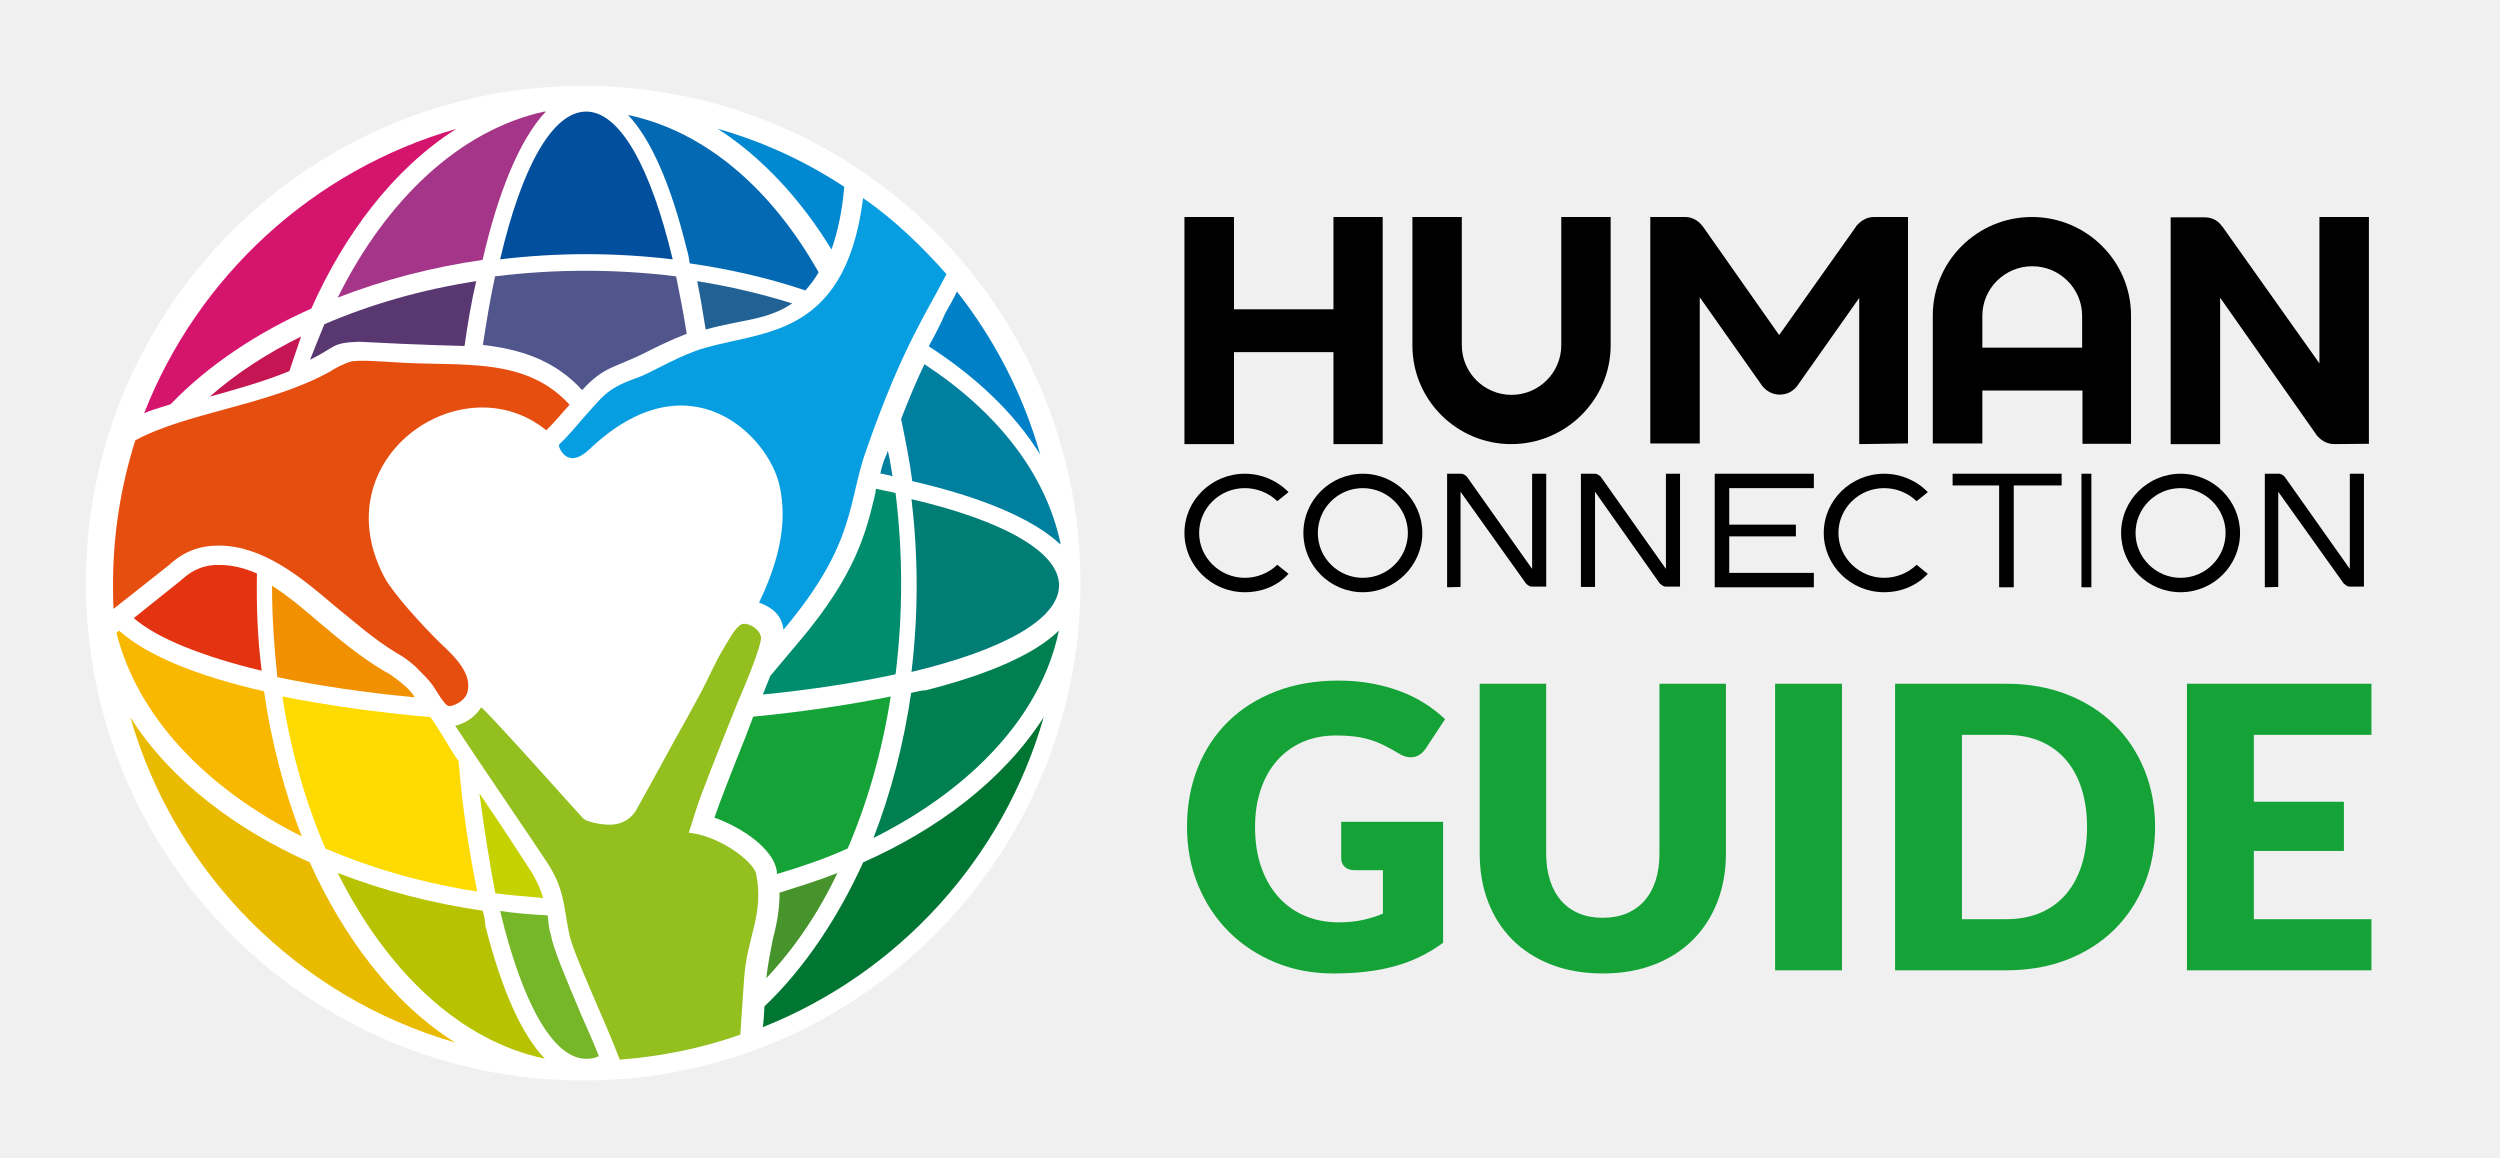
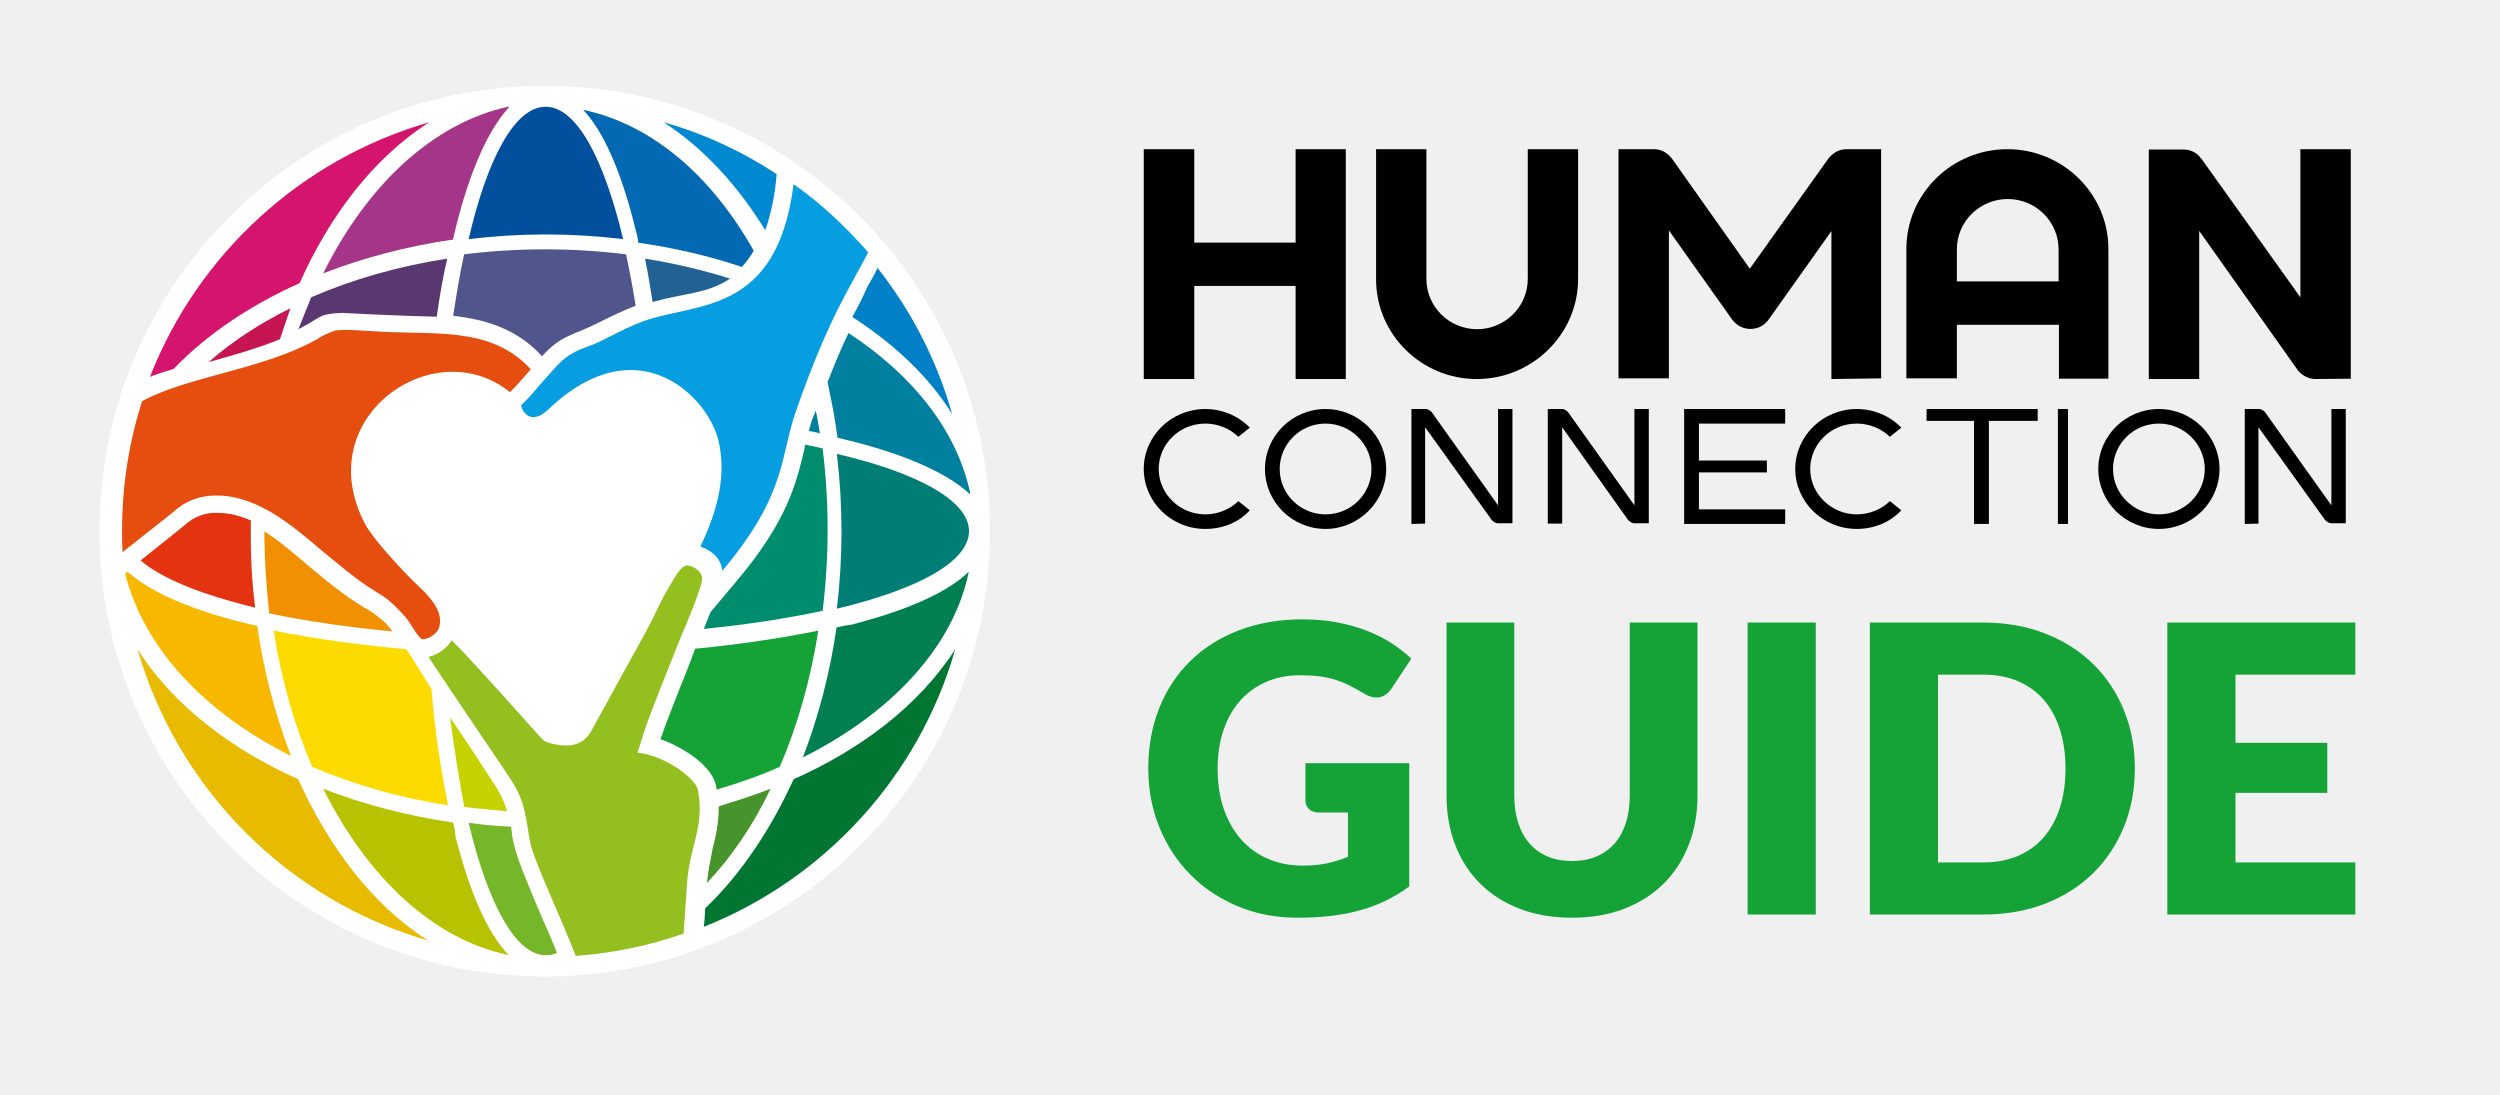
- <svg xmlns="http://www.w3.org/2000/svg" width="553px" height="256px" viewBox="0 0 553 256" version="1.1">
+ <svg xmlns="http://www.w3.org/2000/svg" width="553px" height="242px" viewBox="0 0 553 242" version="1.1">
  <defs />
  <g id="Page-1" stroke="none" stroke-width="1" fill="none" fill-rule="evenodd">
    <g id="HC-Guide">
-       <g id="Logo_vertical-(1)" transform="translate(19, 19)">
-         <circle id="Oval" fill="#FFFFFF" cx="110" cy="110" r="110" />
-         <g id="Group" transform="translate(6, 5)" fill-rule="nonzero">
-           <path d="M150.235,43.129 C143.541,41.012 136.495,39.366 129.215,38.19 C129.919,41.6 130.506,45.245 131.093,48.89 C139.666,46.539 144.481,46.891 150.235,43.129" id="Shape" fill="#216194" />
-           <path d="M169.737,80.758 C170.677,80.875 171.499,81.11 172.438,81.346 C172.086,79.464 171.851,77.465 171.382,75.702 C171.264,76.172 171.029,76.76 170.794,77.23 C170.325,78.288 169.972,79.582 169.737,80.758" id="Shape" fill="#017F9F" />
-           <path d="M96.79,182.574 C96.437,181.398 96.32,180.222 96.202,179.047 C96.202,178.929 96.202,178.576 96.085,178.459 C92.679,178.341 89.039,177.988 85.633,177.518 C90.448,197.624 97.259,210.205 104.658,210.205 C105.714,210.205 106.537,210.088 107.476,209.618 C106.302,206.678 104.775,203.151 103.601,200.564 C99.725,191.393 97.377,185.749 96.79,182.574" id="Shape" fill="#76B629" />
-           <path d="M49.698,41.832 C59.68,37.952 70.366,35.13 81.757,33.484 C85.163,18.551 89.978,6.793 95.732,0.679 C95.615,0.679 95.615,0.679 95.38,0.679 C76.708,4.794 60.502,20.08 49.698,41.832" id="Shape" fill="#A53589" />
-           <path d="M123.799,33.366 C118.985,13.143 112.173,0.679 104.658,0.679 C97.142,0.679 90.331,13.143 85.633,33.366 C98.434,31.838 110.882,31.838 123.799,33.366" id="Shape" fill="#024F9D" />
-           <path d="M103.771,62.291 C108.703,56.882 110.934,57.47 118.097,53.825 C120.446,52.649 123.499,51.12 126.905,49.827 C126.2,45.359 125.378,41.126 124.556,37.128 C111.286,35.482 97.781,35.482 84.511,37.128 C83.454,41.949 82.632,47.005 81.81,52.296 C89.796,53.237 97.547,55.471 103.771,62.291" id="Shape" fill="#50568C" />
-           <path d="M81.046,151.49 C82.103,159.368 83.277,166.893 84.569,173.595 C88.092,174.065 91.615,174.3 95.138,174.653 C94.668,172.89 93.964,171.361 92.789,169.245 C91.263,166.893 85.978,158.662 81.046,151.49" id="Shape" fill="#C6D200" />
-           <path d="M113.923,1.445 C118.855,6.618 123.318,16.495 126.841,30.84 C127.193,32.015 127.428,33.074 127.545,34.25 C136.47,35.543 145.16,37.542 153.146,40.246 C154.203,39.07 155.26,37.659 156.082,36.248 C145.63,17.671 130.833,4.972 113.923,1.445" id="Shape" fill="#0369B2" />
-           <path d="M176.791,82.431 C191.705,85.841 203.449,90.662 209.555,96.423 C209.555,96.305 209.555,96.305 209.555,96.07 C206.267,80.667 195.463,67.028 179.492,56.563 C177.848,59.973 176.204,63.853 174.325,68.674 C175.264,73.26 176.204,77.845 176.791,82.431" id="Shape" fill="#017F9F" />
-           <path d="M209.265,105.467 C209.265,98.06 196.817,91.122 176.619,86.419 C178.145,99.235 178.145,111.817 176.619,124.633 C196.817,119.812 209.265,112.992 209.265,105.467" id="Shape" fill="#007D75" />
-           <path d="M151.61,118.103 L145.386,125.511 C144.916,126.687 144.329,128.098 143.742,129.626 C154.428,128.568 164.293,127.039 173.1,125.158 C174.744,111.872 174.744,98.35 173.1,85.063 C171.808,84.711 170.282,84.475 168.755,84.123 C168.755,84.475 168.638,84.711 168.638,85.063 C166.641,93.529 164.41,103.053 151.61,118.103" id="Shape" fill="#008D6D" />
-           <path d="M176.546,129.267 C174.902,140.554 172.084,151.372 168.208,161.366 C190.051,150.431 205.317,134.205 209.193,115.627 L209.193,115.51 C204.026,120.566 194.161,125.034 179.834,128.679 C178.895,128.679 177.72,129.031 176.546,129.267" id="Shape" fill="#008051" />
-           <path d="M144.506,192.378 C150.613,185.911 156.015,178.033 160.242,169.097 C156.132,170.743 151.905,172.037 147.442,173.448 C147.442,177.445 146.737,180.738 145.915,183.912 C145.446,186.499 144.859,189.086 144.506,192.378" id="Shape" fill="#46942B" />
-           <path d="M12.753,65.413 C21.208,56.595 32.247,49.422 43.873,44.249 C51.036,28.14 61.84,13.443 75.932,4.507 C44.343,13.56 18.742,37.077 6.881,67.412 C8.173,66.824 9.347,66.472 12.753,65.413" id="Shape" fill="#D5146E" />
-           <path d="M133.155,156.51 L133.037,156.863 C139.261,159.097 145.838,163.683 146.777,168.386 C146.777,168.739 146.895,168.974 146.895,169.327 C152.414,167.681 157.581,165.917 162.513,163.683 C166.858,153.571 170.147,142.166 172.025,130.055 C162.748,131.936 152.531,133.465 141.61,134.523 L139.966,138.873 C137.03,146.163 133.977,154.041 133.155,156.51" id="Shape" fill="#15A338" />
-           <path d="M180.442,52.598 C190.424,59.065 199.231,67.06 205.103,76.584 C201.345,63.298 195.003,51.069 186.666,40.487 C185.961,42.016 185.022,43.662 184.082,45.308 C183.143,47.542 181.851,50.011 180.442,52.598" id="Shape" fill="#0080C7" />
-           <path d="M133.802,4.507 C143.784,10.974 152.239,20.263 158.933,31.197 C160.225,27.435 161.282,22.967 161.751,17.323 C153.179,11.679 143.784,7.329 133.802,4.507" id="Shape" fill="#0089D0" />
-           <path d="M43.516,166.747 C27.427,159.575 12.748,148.758 3.823,134.648 C13.805,169.334 41.049,196.613 75.692,206.607 C61.6,197.789 50.796,182.856 43.516,166.747" id="Shape" fill="#E9BB00" />
-           <path d="M165.937,166.747 C160.535,178.623 153.136,190.028 144.094,198.612 C143.977,200.14 143.977,201.551 143.742,203.197 C173.687,191.322 196.939,165.924 205.864,134.648 C196.822,148.758 182.142,159.575 165.937,166.747" id="Shape" fill="#007632" />
-           <path d="M41.607,50.439 C33.974,54.202 27.163,58.67 21.408,63.726 C27.397,62.079 33.621,60.316 39.023,58.082 C39.845,55.495 40.785,52.908 41.607,50.439" id="Shape" fill="#C51553" />
-           <path d="M54.385,51.595 C67.538,52.3 77.754,52.535 77.754,52.535 C78.459,47.597 79.281,42.658 80.338,38.19 C68.125,40.072 56.851,43.364 46.752,47.714 C45.695,50.301 44.638,52.888 43.581,55.592 C49.453,52.653 48.279,51.83 54.385,51.595" id="Shape" fill="#593872" />
-           <path d="M60.067,124.488 C54.665,121.313 50.085,117.433 45.74,113.788 C42.569,111.084 39.046,108.027 35.171,105.558 C35.171,112.377 35.641,119.079 36.345,125.781 C45.27,127.663 55.604,129.191 66.761,130.25 C66.173,129.309 65.469,128.486 64.529,127.663 C63.238,126.605 61.711,125.311 60.067,124.488" id="Shape" fill="#F19000" />
-           <path d="M41.749,161.013 C37.874,151.019 35.055,140.319 33.411,128.914 C18.967,125.622 7.693,121.153 1.352,115.51 L0.765,115.98 C5.345,134.322 20.376,150.313 41.749,161.013" id="Shape" fill="#F9B800" />
-           <path d="M70.229,134.64 C58.485,133.582 47.446,132.054 37.465,130.055 C39.344,142.283 42.632,153.571 46.977,163.683 C57.076,168.033 68.467,171.326 80.563,173.207 C78.801,164.506 77.275,154.864 76.453,144.4 C74.691,141.93 72.93,138.521 70.229,134.64" id="Shape" fill="#FDDB00" />
-           <path d="M15.274,104.148 L15.157,104.266 L4.587,112.731 C9.755,117.199 19.736,121.197 32.889,124.372 C31.95,117.199 31.715,110.027 31.832,102.855 C29.131,101.679 26.43,100.973 23.612,100.973 C20.441,100.856 17.74,101.914 15.274,104.148" id="Shape" fill="#E43311" />
-           <path d="M81.757,177.445 C70.484,175.799 59.68,172.977 49.698,169.097 C60.619,190.967 76.825,206.253 95.38,210.133 L95.497,210.133 C90.447,204.959 85.985,195.082 82.345,180.738 C82.345,179.797 82.11,178.621 81.757,177.445" id="Shape" fill="#B7C200" />
-           <path d="M23.369,96.685 C33.234,96.685 41.806,103.858 48.97,109.972 C53.315,113.499 57.66,117.38 62.71,120.437 C64.823,121.612 66.585,123.023 67.877,124.434 C70.108,126.668 70.46,127.139 71.635,129.02 C72.809,130.901 73.748,132.195 74.336,132.195 C75.51,132.195 78.093,130.901 78.446,128.902 C79.385,124.905 75.51,121.142 72.457,118.32 C68.346,114.323 61.888,107.15 60.126,103.858 C46.034,77.52 77.154,56.003 95.826,71.171 C97.705,69.407 99.584,67.055 100.993,65.527 C91.011,54.592 76.684,57.178 62.122,56.12 C60.009,56.003 54.137,55.532 52.493,56.003 C50.731,56.591 48.97,57.531 47.913,58.237 C34.526,65.644 16.088,67.29 4.932,73.405 C1.762,83.399 0,94.099 0,105.269 C0,107.033 0,108.796 0.117,110.678 L12.331,101.036 C15.619,97.979 19.142,96.685 23.369,96.685" id="Shape" fill="#E64E10" />
-           <path d="M128.694,53.681 C123.057,55.797 118.595,58.737 115.307,59.795 C109.083,62.029 108.261,63.793 103.681,68.848 C102.389,70.377 100.51,72.611 98.631,74.375 C98.631,74.492 98.631,75.08 99.218,75.903 C100.862,78.255 103.211,77.432 105.325,75.433 C127.52,54.269 145.252,72.611 147.484,83.664 C148.541,88.72 149.01,96.597 142.904,109.296 C145.84,110.354 147.953,112.118 148.306,115.293 C164.629,95.892 162.398,87.073 166.743,75.198 C174.728,52.387 180.248,44.745 184.358,36.631 C178.839,30.4 172.732,24.521 165.921,19.817 C161.811,52.27 141.964,48.86 128.694,53.681" id="Shape" fill="#079DE1" />
-           <path d="M139.578,192.757 C140.165,183.116 144.04,178.648 142.279,169.359 C141.809,167.007 136.055,162.186 129.478,160.54 L127.365,160.188 L128.891,155.367 C129.831,152.192 134.293,141.022 138.169,131.38 C138.638,130.322 143.57,118.917 143.336,116.918 C142.983,115.154 140.987,113.979 139.578,113.979 C138.169,113.979 136.759,116.565 135.233,119.152 C133.119,122.562 131.827,125.854 130.066,129.146 C128.187,132.674 126.073,136.436 123.842,140.434 C121.61,144.549 119.027,149.253 116.091,154.544 C114.799,157.131 112.568,158.424 109.867,158.424 C107.518,158.424 104.817,157.718 104.113,157.131 C103.408,156.543 85.793,136.554 81.448,132.439 C80.156,134.555 78.042,135.966 75.694,136.554 C81.918,145.96 93.896,163.48 96.245,167.125 C99.768,172.651 99.65,176.179 100.825,182.175 C101.529,186.526 108.575,201.106 112.098,210.394 C121.375,209.689 130.418,207.808 138.756,204.868 C138.991,200.753 139.343,196.638 139.578,192.757" id="Shape" fill="#93BF1F" />
+       <g id="Logo_vertical-(1)" transform="translate(22, 19)">
+         <circle id="Oval" fill="#FFFFFF" cx="98.5" cy="98.5" r="98.5" />
+         <g id="Group" transform="translate(5, 4)" fill-rule="nonzero">
+           <path d="M134.496,38.632 C128.504,36.736 122.196,35.262 115.678,34.208 C116.309,37.263 116.834,40.528 117.36,43.793 C125.034,41.686 129.345,42.002 134.496,38.632" id="Shape" fill="#216194" />
+           <path d="M151.955,72.337 C152.796,72.443 153.532,72.653 154.373,72.864 C154.058,71.179 153.848,69.388 153.427,67.809 C153.322,68.23 153.112,68.757 152.902,69.178 C152.481,70.126 152.166,71.284 151.955,72.337" id="Shape" fill="#017F9F" />
+           <path d="M86.65,163.538 C86.334,162.485 86.229,161.432 86.124,160.378 C86.124,160.273 86.124,159.957 86.019,159.852 C82.97,159.746 79.711,159.43 76.662,159.009 C80.973,177.019 87.07,188.288 93.693,188.288 C94.64,188.288 95.376,188.183 96.217,187.762 C95.165,185.129 93.799,181.969 92.747,179.652 C89.278,171.437 87.175,166.382 86.65,163.538" id="Shape" fill="#76B629" />
+           <path d="M44.491,37.471 C53.428,33.995 62.995,31.467 73.192,29.993 C76.241,16.617 80.551,6.085 85.703,0.608 C85.598,0.608 85.598,0.608 85.388,0.608 C68.672,4.294 54.164,17.986 44.491,37.471" id="Shape" fill="#A53589" />
+           <path d="M110.83,29.887 C106.519,11.772 100.422,0.608 93.693,0.608 C86.965,0.608 80.867,11.772 76.662,29.887 C88.122,28.518 99.265,28.518 110.83,29.887" id="Shape" fill="#024F9D" />
+           <path d="M92.899,55.796 C97.315,50.951 99.312,51.478 105.725,48.213 C107.828,47.16 110.561,45.79 113.61,44.632 C112.979,40.63 112.243,36.838 111.508,33.257 C99.628,31.783 87.538,31.783 75.658,33.257 C74.712,37.575 73.976,42.104 73.24,46.844 C80.389,47.686 87.327,49.687 92.899,55.796" id="Shape" fill="#50568C" />
+           <path d="M72.555,135.695 C73.501,142.751 74.553,149.492 75.709,155.495 C78.863,155.916 82.017,156.127 85.171,156.443 C84.751,154.863 84.12,153.494 83.068,151.598 C81.702,149.492 76.971,142.119 72.555,135.695" id="Shape" fill="#C6D200" />
+           <path d="M101.988,1.294 C106.404,5.928 110.399,14.775 113.553,27.624 C113.868,28.677 114.078,29.625 114.183,30.678 C122.173,31.837 129.953,33.627 137.102,36.05 C138.048,34.997 138.994,33.733 139.73,32.469 C130.374,15.828 117.127,4.454 101.988,1.294" id="Shape" fill="#0369B2" />
+           <path d="M158.27,73.836 C171.622,76.891 182.135,81.209 187.602,86.369 C187.602,86.264 187.602,86.264 187.602,86.053 C184.658,72.256 174.986,60.039 160.688,50.666 C159.216,53.72 157.744,57.196 156.062,61.514 C156.903,65.621 157.744,69.729 158.27,73.836" id="Shape" fill="#017F9F" />
+           <path d="M187.342,94.471 C187.342,87.835 176.198,81.622 158.116,77.409 C159.483,88.889 159.483,100.158 158.116,111.638 C176.198,107.32 187.342,101.211 187.342,94.471" id="Shape" fill="#007D75" />
+           <path d="M135.727,105.789 L130.155,112.424 C129.734,113.478 129.209,114.742 128.683,116.111 C138.25,115.163 147.081,113.794 154.966,112.108 C156.438,100.207 156.438,88.095 154.966,76.194 C153.809,75.878 152.443,75.668 151.076,75.352 C151.076,75.668 150.971,75.878 150.971,76.194 C149.184,83.777 147.186,92.308 135.727,105.789" id="Shape" fill="#008D6D" />
+           <path d="M158.051,115.789 C156.579,125.899 154.056,135.589 150.586,144.541 C170.141,134.746 183.808,120.212 187.277,103.571 L187.277,103.466 C182.651,107.995 173.82,111.997 160.994,115.262 C160.153,115.262 159.102,115.578 158.051,115.789" id="Shape" fill="#008051" />
+           <path d="M129.367,172.32 C134.834,166.527 139.67,159.471 143.455,151.466 C139.775,152.941 135.991,154.099 131.996,155.363 C131.996,158.944 131.365,161.893 130.629,164.737 C130.209,167.054 129.683,169.371 129.367,172.32" id="Shape" fill="#46942B" />
+           <path d="M11.417,58.593 C18.986,50.694 28.869,44.269 39.277,39.635 C45.69,25.206 55.362,12.041 67.978,4.037 C39.697,12.147 16.779,33.211 6.16,60.383 C7.317,59.857 8.368,59.541 11.417,58.593" id="Shape" fill="#D5146E" />
+           <path d="M119.205,140.192 L119.1,140.508 C124.672,142.509 130.56,146.616 131.401,150.829 C131.401,151.145 131.506,151.356 131.506,151.672 C136.447,150.197 141.073,148.617 145.488,146.616 C149.378,137.559 152.322,127.343 154.004,116.495 C145.698,118.18 136.552,119.549 126.775,120.497 L125.303,124.394 C122.675,130.924 119.941,137.98 119.205,140.192" id="Shape" fill="#15A338" />
+           <path d="M161.538,47.114 C170.474,52.906 178.359,60.068 183.616,68.599 C180.252,56.698 174.574,45.744 167.11,36.266 C166.479,37.635 165.638,39.109 164.797,40.584 C163.956,42.585 162.8,44.797 161.538,47.114" id="Shape" fill="#0080C7" />
+           <path d="M119.785,4.037 C128.721,9.829 136.29,18.15 142.283,27.945 C143.439,24.574 144.385,20.572 144.806,15.517 C137.131,10.461 128.721,6.565 119.785,4.037" id="Shape" fill="#0089D0" />
+           <path d="M38.957,149.362 C24.554,142.937 11.412,133.247 3.422,120.609 C12.359,151.679 36.749,176.113 67.763,185.065 C55.147,177.166 45.475,163.79 38.957,149.362" id="Shape" fill="#E9BB00" />
+           <path d="M148.553,149.362 C143.717,159.999 137.093,170.215 128.998,177.903 C128.893,179.273 128.893,180.536 128.683,182.011 C155.491,171.374 176.307,148.624 184.297,120.609 C176.202,133.247 163.061,142.937 148.553,149.362" id="Shape" fill="#007632" />
+           <path d="M37.248,45.18 C30.415,48.55 24.317,52.552 19.166,57.081 C24.527,55.607 30.099,54.027 34.935,52.026 C35.671,49.709 36.512,47.392 37.248,45.18" id="Shape" fill="#C51553" />
+           <path d="M48.688,46.215 C60.462,46.847 69.609,47.058 69.609,47.058 C70.24,42.634 70.975,38.211 71.922,34.208 C60.988,35.894 50.895,38.843 41.854,42.739 C40.908,45.056 39.962,47.374 39.016,49.796 C44.272,47.163 43.221,46.426 48.688,46.215" id="Shape" fill="#593872" />
+           <path d="M53.774,111.508 C48.938,108.665 44.838,105.189 40.948,101.924 C38.11,99.502 34.956,96.763 31.486,94.552 C31.486,100.66 31.907,106.664 32.538,112.667 C40.528,114.352 49.779,115.721 59.767,116.669 C59.241,115.826 58.61,115.089 57.769,114.352 C56.613,113.404 55.246,112.246 53.774,111.508" id="Shape" fill="#F19000" />
+           <path d="M37.375,144.225 C33.906,135.273 31.383,125.689 29.911,115.473 C16.98,112.524 6.887,108.521 1.21,103.466 L0.684,103.887 C4.785,120.317 18.241,134.641 37.375,144.225" id="Shape" fill="#F9B800" />
+           <path d="M62.871,120.602 C52.358,119.654 42.476,118.285 33.54,116.495 C35.222,127.448 38.165,137.559 42.055,146.616 C51.097,150.513 61.294,153.462 72.123,155.147 C70.546,147.354 69.179,138.717 68.443,129.344 C66.866,127.132 65.289,124.078 62.871,120.602" id="Shape" fill="#FDDB00" />
+           <path d="M13.674,93.289 L13.569,93.394 L4.107,100.977 C8.733,104.98 17.669,108.56 29.444,111.404 C28.602,104.98 28.392,98.555 28.497,92.13 C26.079,91.077 23.661,90.445 21.138,90.445 C18.3,90.34 15.882,91.288 13.674,93.289" id="Shape" fill="#E43311" />
+           <path d="M73.192,158.944 C63.1,157.47 53.428,154.942 44.491,151.466 C54.269,171.056 68.777,184.748 85.388,188.223 L85.493,188.223 C80.972,183.589 76.977,174.742 73.718,161.893 C73.718,161.05 73.508,159.997 73.192,158.944" id="Shape" fill="#B7C200" />
+           <path d="M20.921,86.605 C29.752,86.605 37.427,93.029 43.84,98.506 C47.73,101.665 51.619,105.141 56.14,107.879 C58.032,108.933 59.609,110.196 60.766,111.46 C62.763,113.461 63.079,113.883 64.13,115.568 C65.181,117.253 66.022,118.411 66.548,118.411 C67.599,118.411 69.912,117.253 70.228,115.462 C71.069,111.881 67.599,108.511 64.866,105.984 C61.186,102.403 55.404,95.978 53.827,93.029 C41.211,69.437 69.071,50.164 85.787,63.75 C87.469,62.17 89.151,60.064 90.413,58.695 C81.477,48.9 68.651,51.217 55.614,50.269 C53.722,50.164 48.465,49.742 46.994,50.164 C45.417,50.69 43.84,51.533 42.894,52.165 C30.909,58.8 14.403,60.274 4.416,65.751 C1.577,74.703 0,84.287 0,94.293 C0,95.873 0,97.453 0.105,99.138 L11.039,90.501 C13.982,87.763 17.136,86.605 20.921,86.605" id="Shape" fill="#E64E10" />
+           <path d="M115.212,48.084 C110.166,49.979 106.171,52.612 103.227,53.56 C97.655,55.561 96.919,57.141 92.819,61.67 C91.663,63.039 89.981,65.04 88.298,66.62 C88.298,66.725 88.298,67.252 88.824,67.989 C90.296,70.096 92.399,69.358 94.291,67.568 C114.161,48.61 130.036,65.04 132.033,74.94 C132.979,79.469 133.4,86.526 127.933,97.9 C130.561,98.848 132.454,100.428 132.769,103.272 C147.382,85.894 145.385,77.995 149.275,67.357 C156.423,46.925 161.365,40.079 165.044,32.812 C160.103,27.23 154.636,21.964 148.539,17.751 C144.859,46.82 127.092,43.765 115.212,48.084" id="Shape" fill="#079DE1" />
+           <path d="M124.955,172.659 C125.481,164.023 128.95,160.021 127.373,151.701 C126.953,149.594 121.801,145.276 115.914,143.802 L114.022,143.486 L115.388,139.167 C116.229,136.324 120.224,126.318 123.694,117.682 C124.114,116.734 128.53,106.518 128.319,104.728 C128.004,103.148 126.217,102.095 124.955,102.095 C123.694,102.095 122.432,104.412 121.065,106.729 C119.173,109.783 118.017,112.732 116.44,115.681 C114.758,118.841 112.865,122.211 110.868,125.792 C108.87,129.478 106.557,133.691 103.929,138.43 C102.773,140.747 100.775,141.906 98.357,141.906 C96.254,141.906 93.836,141.274 93.206,140.747 C92.575,140.221 76.805,122.316 72.915,118.63 C71.759,120.526 69.867,121.79 67.764,122.316 C73.336,130.742 84.059,146.435 86.162,149.7 C89.316,154.65 89.211,157.809 90.262,163.181 C90.893,167.077 97.201,180.137 100.355,188.458 C108.66,187.826 116.755,186.141 124.219,183.507 C124.43,179.821 124.745,176.135 124.955,172.659" id="Shape" fill="#93BF1F" />
        </g>
      </g>
-       <g id="Group-3" transform="translate(262, 48)">
-         <path d="M34.066,156.019 C36.097,156.019 37.895,155.845 39.461,155.497 C41.028,155.148 42.507,154.684 43.899,154.104 L43.899,144.489 L37.634,144.489 C36.706,144.489 35.981,144.243 35.459,143.75 C34.937,143.257 34.676,142.633 34.676,141.879 L34.676,133.786 L57.212,133.786 L57.212,160.543 C55.588,161.733 53.899,162.755 52.144,163.611 C50.389,164.466 48.518,165.17 46.531,165.721 C44.544,166.272 42.427,166.678 40.179,166.939 C37.931,167.2 35.517,167.33 32.935,167.33 C28.295,167.33 24.002,166.511 20.057,164.872 C16.113,163.234 12.697,160.971 9.811,158.085 C6.925,155.199 4.663,151.777 3.024,147.818 C1.385,143.858 0.566,139.558 0.566,134.918 C0.566,130.19 1.349,125.846 2.915,121.887 C4.482,117.928 6.722,114.513 9.637,111.641 C12.552,108.77 16.076,106.537 20.209,104.941 C24.343,103.346 28.962,102.548 34.066,102.548 C36.706,102.548 39.186,102.766 41.506,103.201 C43.827,103.636 45.966,104.231 47.924,104.985 C49.881,105.739 51.672,106.638 53.297,107.682 C54.921,108.726 56.371,109.858 57.647,111.076 L53.384,117.558 C52.978,118.167 52.492,118.646 51.926,118.994 C51.361,119.342 50.744,119.516 50.077,119.516 C49.207,119.516 48.308,119.226 47.38,118.646 C46.219,117.95 45.125,117.348 44.095,116.84 C43.065,116.333 42.014,115.92 40.941,115.6 C39.867,115.281 38.736,115.049 37.547,114.904 C36.358,114.759 35.024,114.687 33.544,114.687 C30.789,114.687 28.309,115.173 26.105,116.144 C23.9,117.116 22.022,118.486 20.471,120.256 C18.919,122.025 17.722,124.15 16.881,126.63 C16.04,129.109 15.619,131.872 15.619,134.918 C15.619,138.282 16.084,141.27 17.012,143.88 C17.94,146.491 19.223,148.695 20.862,150.493 C22.501,152.292 24.444,153.662 26.692,154.605 C28.94,155.547 31.398,156.019 34.066,156.019 Z M92.54,155.018 C94.512,155.018 96.274,154.692 97.826,154.039 C99.378,153.386 100.69,152.451 101.764,151.233 C102.837,150.015 103.656,148.528 104.222,146.773 C104.787,145.019 105.07,143.024 105.07,140.791 L105.07,103.244 L119.776,103.244 L119.776,140.791 C119.776,144.678 119.145,148.245 117.883,151.494 C116.621,154.742 114.816,157.541 112.466,159.891 C110.117,162.24 107.26,164.067 103.895,165.373 C100.531,166.678 96.746,167.33 92.54,167.33 C88.305,167.33 84.506,166.678 81.141,165.373 C77.777,164.067 74.92,162.24 72.57,159.891 C70.221,157.541 68.423,154.742 67.175,151.494 C65.928,148.245 65.305,144.678 65.305,140.791 L65.305,103.244 L80.01,103.244 L80.01,140.748 C80.01,142.981 80.293,144.975 80.858,146.73 C81.424,148.485 82.243,149.978 83.317,151.211 C84.39,152.444 85.702,153.386 87.254,154.039 C88.806,154.692 90.568,155.018 92.54,155.018 Z M145.445,166.634 L130.652,166.634 L130.652,103.244 L145.445,103.244 L145.445,166.634 Z M214.708,134.918 C214.708,139.5 213.918,143.728 212.337,147.6 C210.756,151.472 208.53,154.822 205.659,157.65 C202.787,160.478 199.328,162.682 195.282,164.263 C191.236,165.844 186.748,166.634 181.817,166.634 L157.192,166.634 L157.192,103.244 L181.817,103.244 C186.748,103.244 191.236,104.042 195.282,105.637 C199.328,107.233 202.787,109.437 205.659,112.25 C208.53,115.064 210.756,118.407 212.337,122.279 C213.918,126.151 214.708,130.364 214.708,134.918 Z M199.655,134.918 C199.655,131.785 199.249,128.957 198.436,126.434 C197.624,123.91 196.457,121.771 194.934,120.016 C193.411,118.262 191.548,116.913 189.343,115.97 C187.139,115.028 184.63,114.556 181.817,114.556 L171.984,114.556 L171.984,155.322 L181.817,155.322 C184.63,155.322 187.139,154.851 189.343,153.909 C191.548,152.966 193.411,151.617 194.934,149.862 C196.457,148.108 197.624,145.968 198.436,143.445 C199.249,140.922 199.655,138.079 199.655,134.918 Z M262.566,103.244 L262.566,114.556 L236.549,114.556 L236.549,129.349 L256.475,129.349 L256.475,140.226 L236.549,140.226 L236.549,155.322 L262.566,155.322 L262.566,166.634 L221.756,166.634 L221.756,103.244 L262.566,103.244 Z" id="GUIDE" fill="#15A338" />
+       <g id="Group-3" transform="translate(253, 33)">
+         <path d="M35.14,158.475 C37.209,158.475 39.042,158.298 40.638,157.944 C42.234,157.589 43.741,157.116 45.16,156.525 L45.16,146.729 L38.775,146.729 C37.83,146.729 37.091,146.478 36.559,145.976 C36.027,145.473 35.761,144.838 35.761,144.07 L35.761,135.825 L58.727,135.825 L58.727,163.085 C57.072,164.297 55.35,165.338 53.562,166.21 C51.774,167.082 49.867,167.799 47.842,168.36 C45.818,168.921 43.66,169.335 41.369,169.601 C39.078,169.867 36.618,170 33.987,170 C29.258,170 24.883,169.165 20.863,167.496 C16.843,165.826 13.363,163.521 10.422,160.581 C7.481,157.641 5.175,154.154 3.505,150.12 C1.835,146.087 1,141.706 1,136.978 C1,132.161 1.798,127.736 3.394,123.702 C4.99,119.669 7.274,116.189 10.244,113.264 C13.215,110.338 16.806,108.063 21.018,106.438 C25.23,104.813 29.938,104 35.14,104 C37.83,104 40.357,104.222 42.722,104.665 C45.086,105.108 47.266,105.714 49.261,106.482 C51.256,107.251 53.082,108.167 54.737,109.23 C56.392,110.294 57.87,111.447 59.171,112.688 L54.826,119.292 C54.412,119.913 53.917,120.4 53.34,120.755 C52.764,121.109 52.136,121.287 51.456,121.287 C50.569,121.287 49.653,120.991 48.707,120.4 C47.525,119.691 46.409,119.078 45.36,118.561 C44.31,118.044 43.239,117.623 42.145,117.298 C41.051,116.972 39.899,116.736 38.687,116.588 C37.475,116.441 36.115,116.367 34.608,116.367 C31.8,116.367 29.273,116.862 27.026,117.852 C24.78,118.842 22.866,120.238 21.284,122.04 C19.703,123.843 18.484,126.007 17.627,128.534 C16.769,131.06 16.341,133.875 16.341,136.978 C16.341,140.406 16.814,143.449 17.76,146.109 C18.705,148.768 20.013,151.014 21.683,152.846 C23.353,154.678 25.334,156.075 27.625,157.035 C29.915,157.995 32.42,158.475 35.14,158.475 Z M94.729,157.456 C96.739,157.456 98.535,157.124 100.116,156.459 C101.698,155.794 103.035,154.841 104.129,153.6 C105.223,152.359 106.058,150.844 106.634,149.056 C107.21,147.269 107.499,145.237 107.499,142.962 L107.499,104.709 L122.485,104.709 L122.485,142.962 C122.485,146.921 121.842,150.556 120.556,153.866 C119.27,157.175 117.43,160.027 115.036,162.42 C112.642,164.814 109.73,166.676 106.301,168.005 C102.873,169.335 99.015,170 94.729,170 C90.414,170 86.542,169.335 83.113,168.005 C79.684,166.676 76.773,164.814 74.378,162.42 C71.984,160.027 70.152,157.175 68.881,153.866 C67.61,150.556 66.974,146.921 66.974,142.962 L66.974,104.709 L81.96,104.709 L81.96,142.917 C81.96,145.193 82.248,147.224 82.825,149.012 C83.401,150.8 84.236,152.322 85.33,153.578 C86.423,154.833 87.761,155.794 89.342,156.459 C90.924,157.124 92.719,157.456 94.729,157.456 Z M148.644,169.291 L133.569,169.291 L133.569,104.709 L148.644,104.709 L148.644,169.291 Z M219.229,136.978 C219.229,141.647 218.423,145.954 216.812,149.899 C215.202,153.844 212.933,157.257 210.007,160.138 C207.08,163.019 203.556,165.265 199.432,166.875 C195.309,168.486 190.735,169.291 185.71,169.291 L160.615,169.291 L160.615,104.709 L185.71,104.709 C190.735,104.709 195.309,105.522 199.432,107.147 C203.556,108.772 207.08,111.018 210.007,113.884 C212.933,116.751 215.202,120.156 216.812,124.101 C218.423,128.046 219.229,132.338 219.229,136.978 Z M203.888,136.978 C203.888,133.786 203.474,130.905 202.647,128.334 C201.819,125.764 200.629,123.584 199.077,121.797 C197.526,120.009 195.627,118.635 193.38,117.674 C191.134,116.714 188.577,116.234 185.71,116.234 L175.689,116.234 L175.689,157.766 L185.71,157.766 C188.577,157.766 191.134,157.286 193.38,156.326 C195.627,155.365 197.526,153.991 199.077,152.203 C200.629,150.416 201.819,148.236 202.647,145.666 C203.474,143.095 203.888,140.199 203.888,136.978 Z M268,104.709 L268,116.234 L241.486,116.234 L241.486,131.304 L261.793,131.304 L261.793,142.385 L241.486,142.385 L241.486,157.766 L268,157.766 L268,169.291 L226.411,169.291 L226.411,104.709 L268,104.709 Z" id="GUIDE" fill="#15A338" />
        <g id="Group-2" fill="#000000" fill-rule="nonzero">
-           <path d="M13.36,83 C5.963,83 0,77.077 0,69.895 C0,62.639 6.038,56.789 13.36,56.789 C16.983,56.789 20.53,58.27 23.021,60.862 L20.53,62.861 C18.643,61.01 16.001,59.973 13.36,59.973 C7.699,59.973 3.246,64.49 3.246,69.895 C3.246,75.374 7.85,79.816 13.36,79.816 C16.001,79.816 18.643,78.78 20.53,76.929 L23.021,78.928 C20.606,81.593 17.134,83 13.36,83" id="Shape" />
-           <path d="M154.774,83 C147.377,83 141.414,77.077 141.414,69.895 C141.414,62.639 147.452,56.789 154.774,56.789 C158.397,56.789 161.944,58.27 164.435,60.862 L161.944,62.861 C160.057,61.01 157.416,59.973 154.774,59.973 C149.113,59.973 144.66,64.49 144.66,69.895 C144.66,75.374 149.264,79.816 154.774,79.816 C157.416,79.816 160.057,78.78 161.944,76.929 L164.435,78.928 C161.944,81.593 158.472,83 154.774,83" id="Shape" />
-           <path d="M220.343,83 C213.06,83 207.188,77.077 207.188,69.895 C207.188,62.639 213.134,56.789 220.343,56.789 C227.552,56.789 233.498,62.713 233.498,69.895 C233.498,77.151 227.552,83 220.343,83 Z M220.343,59.973 C214.769,59.973 210.384,64.49 210.384,69.895 C210.384,75.374 214.918,79.816 220.343,79.816 C225.917,79.816 230.302,75.3 230.302,69.895 C230.302,64.49 225.843,59.973 220.343,59.973 Z" id="Shape" />
-           <path d="M39.464,83 C32.181,83 26.31,77.077 26.31,69.895 C26.31,62.639 32.255,56.789 39.464,56.789 C46.674,56.789 52.619,62.713 52.619,69.895 C52.619,77.077 46.599,83 39.464,83 Z M39.464,59.973 C33.89,59.973 29.505,64.49 29.505,69.895 C29.505,75.448 34.039,79.816 39.464,79.816 C45.039,79.816 49.423,75.3 49.423,69.895 C49.423,64.416 44.89,59.973 39.464,59.973 Z" id="Shape" />
-           <path d="M58.1,81.908 L58.1,56.789 L61.222,56.789 C61.519,56.789 61.668,56.863 61.891,57.011 C62.114,57.085 62.337,57.307 62.485,57.454 L76.904,77.845 L76.904,56.789 L80.025,56.789 L80.025,81.76 L76.829,81.76 C76.606,81.76 76.383,81.686 76.16,81.539 C75.937,81.465 75.789,81.243 75.566,81.095 L61.073,60.779 L61.073,81.834 L58.1,81.908 Z" id="Shape" />
-           <path d="M87.699,81.908 L87.699,56.789 L90.82,56.789 C91.118,56.789 91.266,56.863 91.489,57.011 C91.712,57.085 91.935,57.307 92.084,57.454 L106.502,77.845 L106.502,56.789 L109.623,56.789 L109.623,81.76 L106.428,81.76 C106.205,81.76 105.982,81.686 105.759,81.539 C105.536,81.391 105.387,81.243 105.164,81.095 L90.82,60.779 L90.82,81.834 L87.699,81.834 L87.699,81.908 Z" id="Shape" />
-           <path d="M238.979,81.908 L238.979,56.789 L242.101,56.789 C242.398,56.789 242.546,56.863 242.769,57.011 C242.992,57.085 243.215,57.307 243.364,57.454 L257.782,77.845 L257.782,56.789 L260.904,56.789 L260.904,81.76 L257.708,81.76 C257.485,81.76 257.262,81.686 257.039,81.539 C256.816,81.391 256.667,81.243 256.445,81.095 L241.952,60.779 L241.952,81.834 L238.979,81.908 Z" id="Shape" />
-           <rect id="Rectangle-path" x="198.418" y="56.789" width="2.192" height="25.118" />
-           <polygon id="Shape" points="180.209 81.908 180.209 59.383 169.916 59.383 169.916 56.789 194.033 56.789 194.033 59.383 183.44 59.383 183.44 81.908" />
-           <polygon id="Shape" points="117.297 81.908 117.297 56.789 139.222 56.789 139.222 59.976 120.506 59.976 120.506 68.052 135.249 68.052 135.249 70.645 120.506 70.645 120.506 78.722 139.222 78.722 139.222 81.908" />
-           <polygon id="Shape" points="32.962 50.237 32.962 29.891 10.962 29.891 10.962 50.237 0 50.237 0 0 10.962 0 10.962 20.42 32.962 20.42 32.962 0 43.849 0 43.849 50.237" />
-           <path d="M72.277,50.237 C60.237,50.237 50.427,40.456 50.427,28.453 L50.427,0 L61.352,0 L61.352,28.379 C61.352,34.38 66.257,39.345 72.351,39.345 C78.371,39.345 83.351,34.454 83.351,28.379 L83.351,0 L94.276,0 L94.276,28.379 C94.276,40.382 84.391,50.237 72.277,50.237" id="Shape" />
-           <path d="M198.642,50.237 L198.642,38.382 L176.494,38.382 L176.494,50.089 L165.531,50.089 L165.531,21.784 C165.531,9.781 175.375,0 187.456,0 C199.537,0 209.381,9.781 209.381,21.784 L209.381,50.163 L198.642,50.163 L198.642,50.237 Z M176.568,28.897 L198.568,28.897 L198.568,21.858 C198.568,15.856 193.646,10.892 187.531,10.892 C181.49,10.892 176.494,15.782 176.494,21.858 L176.494,28.897 L176.568,28.897 Z" id="Shape" />
-           <path d="M254.332,50.237 C252.992,50.237 251.726,49.644 250.758,48.607 C250.535,48.384 250.461,48.31 250.386,48.162 L229.094,17.857 L229.094,50.237 L218.151,50.237 L218.151,0.074 L225.67,0.074 C227.084,0.074 228.424,0.667 229.243,1.704 C229.318,1.926 229.541,2.001 229.615,2.149 L251.056,32.38 L251.056,0 L262,0 L262,50.163 L254.332,50.237 Z" id="Shape" />
-           <path d="M149.26,50.237 L149.26,17.905 L135.492,37.437 C134.525,38.621 133.26,39.287 131.623,39.287 C130.134,39.287 128.72,38.547 127.753,37.289 L113.985,17.757 L113.985,50.089 L103.046,50.089 L103.046,0 L110.488,0 C110.562,0 110.562,0 110.711,0 C112.125,0 113.316,0.592 114.283,1.628 C114.358,1.85 114.581,1.924 114.655,2.072 L131.548,26.117 L148.59,2.072 C148.664,1.85 148.888,1.776 148.962,1.628 C149.929,0.592 151.194,0 152.534,0 C152.608,0 160.05,0 160.05,0 L160.05,50.089 L149.26,50.237 Z" id="Shape" />
+           <path d="M13.615,84 C6.077,84 0,78.005 0,70.737 C0,63.393 6.154,57.474 13.615,57.474 C17.307,57.474 20.922,58.972 23.46,61.595 L20.922,63.618 C18.999,61.745 16.307,60.696 13.615,60.696 C7.846,60.696 3.308,65.267 3.308,70.737 C3.308,76.282 8,80.778 13.615,80.778 C16.307,80.778 18.999,79.729 20.922,77.855 L23.46,79.879 C20.999,82.576 17.461,84 13.615,84" id="Shape" />
+           <path d="M157.728,84 C150.19,84 144.113,78.005 144.113,70.737 C144.113,63.393 150.266,57.474 157.728,57.474 C161.42,57.474 165.035,58.972 167.573,61.595 L165.035,63.618 C163.112,61.745 160.42,60.696 157.728,60.696 C151.959,60.696 147.42,65.267 147.42,70.737 C147.42,76.282 152.113,80.778 157.728,80.778 C160.42,80.778 163.112,79.729 165.035,77.855 L167.573,79.879 C165.035,82.576 161.497,84 157.728,84" id="Shape" />
+           <path d="M224.548,84 C217.126,84 211.142,78.005 211.142,70.737 C211.142,63.393 217.201,57.474 224.548,57.474 C231.895,57.474 237.954,63.468 237.954,70.737 C237.954,78.08 231.895,84 224.548,84 Z M224.548,60.696 C218.868,60.696 214.399,65.267 214.399,70.737 C214.399,76.282 219.019,80.778 224.548,80.778 C230.229,80.778 234.697,76.207 234.697,70.737 C234.697,65.267 230.153,60.696 224.548,60.696 Z" id="Shape" />
+           <path d="M40.218,84 C32.795,84 26.812,78.005 26.812,70.737 C26.812,63.393 32.871,57.474 40.218,57.474 C47.564,57.474 53.623,63.468 53.623,70.737 C53.623,78.005 47.489,84 40.218,84 Z M40.218,60.696 C34.537,60.696 30.069,65.267 30.069,70.737 C30.069,76.357 34.689,80.778 40.218,80.778 C45.898,80.778 50.367,76.207 50.367,70.737 C50.367,65.192 45.747,60.696 40.218,60.696 Z" id="Shape" />
+           <path d="M59.209,82.895 L59.209,57.474 L62.39,57.474 C62.693,57.474 62.845,57.548 63.072,57.698 C63.299,57.773 63.526,57.997 63.678,58.147 L78.371,78.783 L78.371,57.474 L81.552,57.474 L81.552,82.745 L78.296,82.745 C78.068,82.745 77.841,82.67 77.614,82.521 C77.387,82.446 77.235,82.222 77.008,82.072 L62.239,61.511 L62.239,82.82 L59.209,82.895 Z" id="Shape" />
+           <path d="M89.372,82.895 L89.372,57.474 L92.553,57.474 C92.856,57.474 93.008,57.548 93.235,57.698 C93.462,57.773 93.69,57.997 93.841,58.147 L108.534,78.783 L108.534,57.474 L111.715,57.474 L111.715,82.745 L108.459,82.745 C108.231,82.745 108.004,82.67 107.777,82.521 C107.55,82.371 107.398,82.222 107.171,82.072 L92.553,61.511 L92.553,82.82 L89.372,82.82 L89.372,82.895 Z" id="Shape" />
+           <path d="M243.54,82.895 L243.54,57.474 L246.721,57.474 C247.024,57.474 247.175,57.548 247.402,57.698 C247.63,57.773 247.857,57.997 248.008,58.147 L262.702,78.783 L262.702,57.474 L265.883,57.474 L265.883,82.745 L262.626,82.745 C262.399,82.745 262.172,82.67 261.944,82.521 C261.717,82.371 261.566,82.222 261.338,82.072 L246.569,61.511 L246.569,82.82 L243.54,82.895 Z" id="Shape" />
+           <rect id="Rectangle-path" x="202.205" y="57.474" width="2.234" height="25.421" />
+           <polygon id="Shape" points="183.648 82.895 183.648 60.098 173.159 60.098 173.159 57.474 197.736 57.474 197.736 60.098 186.941 60.098 186.941 82.895" />
+           <polygon id="Shape" points="119.536 82.895 119.536 57.474 141.879 57.474 141.879 60.698 122.805 60.698 122.805 68.872 137.83 68.872 137.83 71.497 122.805 71.497 122.805 79.67 141.879 79.67 141.879 82.895" />
+           <polygon id="Shape" points="33.591 50.842 33.591 30.251 11.172 30.251 11.172 50.842 0 50.842 0 0 11.172 0 11.172 20.666 33.591 20.666 33.591 0 44.686 0 44.686 50.842" />
+           <path d="M73.656,50.842 C61.387,50.842 51.389,40.944 51.389,28.796 L51.389,0 L62.523,0 L62.523,28.721 C62.523,34.795 67.522,39.819 73.732,39.819 C79.867,39.819 84.942,34.87 84.942,28.721 L84.942,0 L96.075,0 L96.075,28.721 C96.075,40.869 86.002,50.842 73.656,50.842" id="Shape" />
+           <path d="M202.433,50.842 L202.433,38.844 L179.862,38.844 L179.862,50.692 L168.69,50.692 L168.69,22.047 C168.69,9.898 178.722,0 191.033,0 C203.345,0 213.377,9.898 213.377,22.047 L213.377,50.767 L202.433,50.767 L202.433,50.842 Z M179.938,29.245 L202.357,29.245 L202.357,22.122 C202.357,16.048 197.341,11.023 191.109,11.023 C184.954,11.023 179.862,15.973 179.862,22.122 L179.862,29.245 L179.938,29.245 Z" id="Shape" />
+           <path d="M259.186,50.842 C257.82,50.842 256.53,50.242 255.544,49.192 C255.316,48.967 255.24,48.892 255.165,48.742 L233.466,18.072 L233.466,50.842 L222.314,50.842 L222.314,0.075 L229.976,0.075 C231.418,0.075 232.784,0.675 233.618,1.725 C233.694,1.95 233.922,2.025 233.997,2.175 L255.847,32.77 L255.847,0 L267,0 L267,50.767 L259.186,50.842 Z" id="Shape" />
+           <path d="M152.108,50.842 L152.108,18.12 L138.078,37.888 C137.092,39.086 135.803,39.76 134.134,39.76 C132.618,39.76 131.177,39.011 130.191,37.738 L116.161,17.971 L116.161,50.692 L105.013,50.692 L105.013,0 L112.596,0 C112.672,0 112.672,0 112.824,0 C114.265,0 115.478,0.599 116.464,1.647 C116.54,1.872 116.767,1.947 116.843,2.097 L134.059,26.432 L151.426,2.097 C151.501,1.872 151.729,1.797 151.805,1.647 C152.791,0.599 154.08,0 155.445,0 C155.521,0 163.105,0 163.105,0 L163.105,50.692 L152.108,50.842 Z" id="Shape" />
        </g>
      </g>
    </g>
  </g>
</svg>
